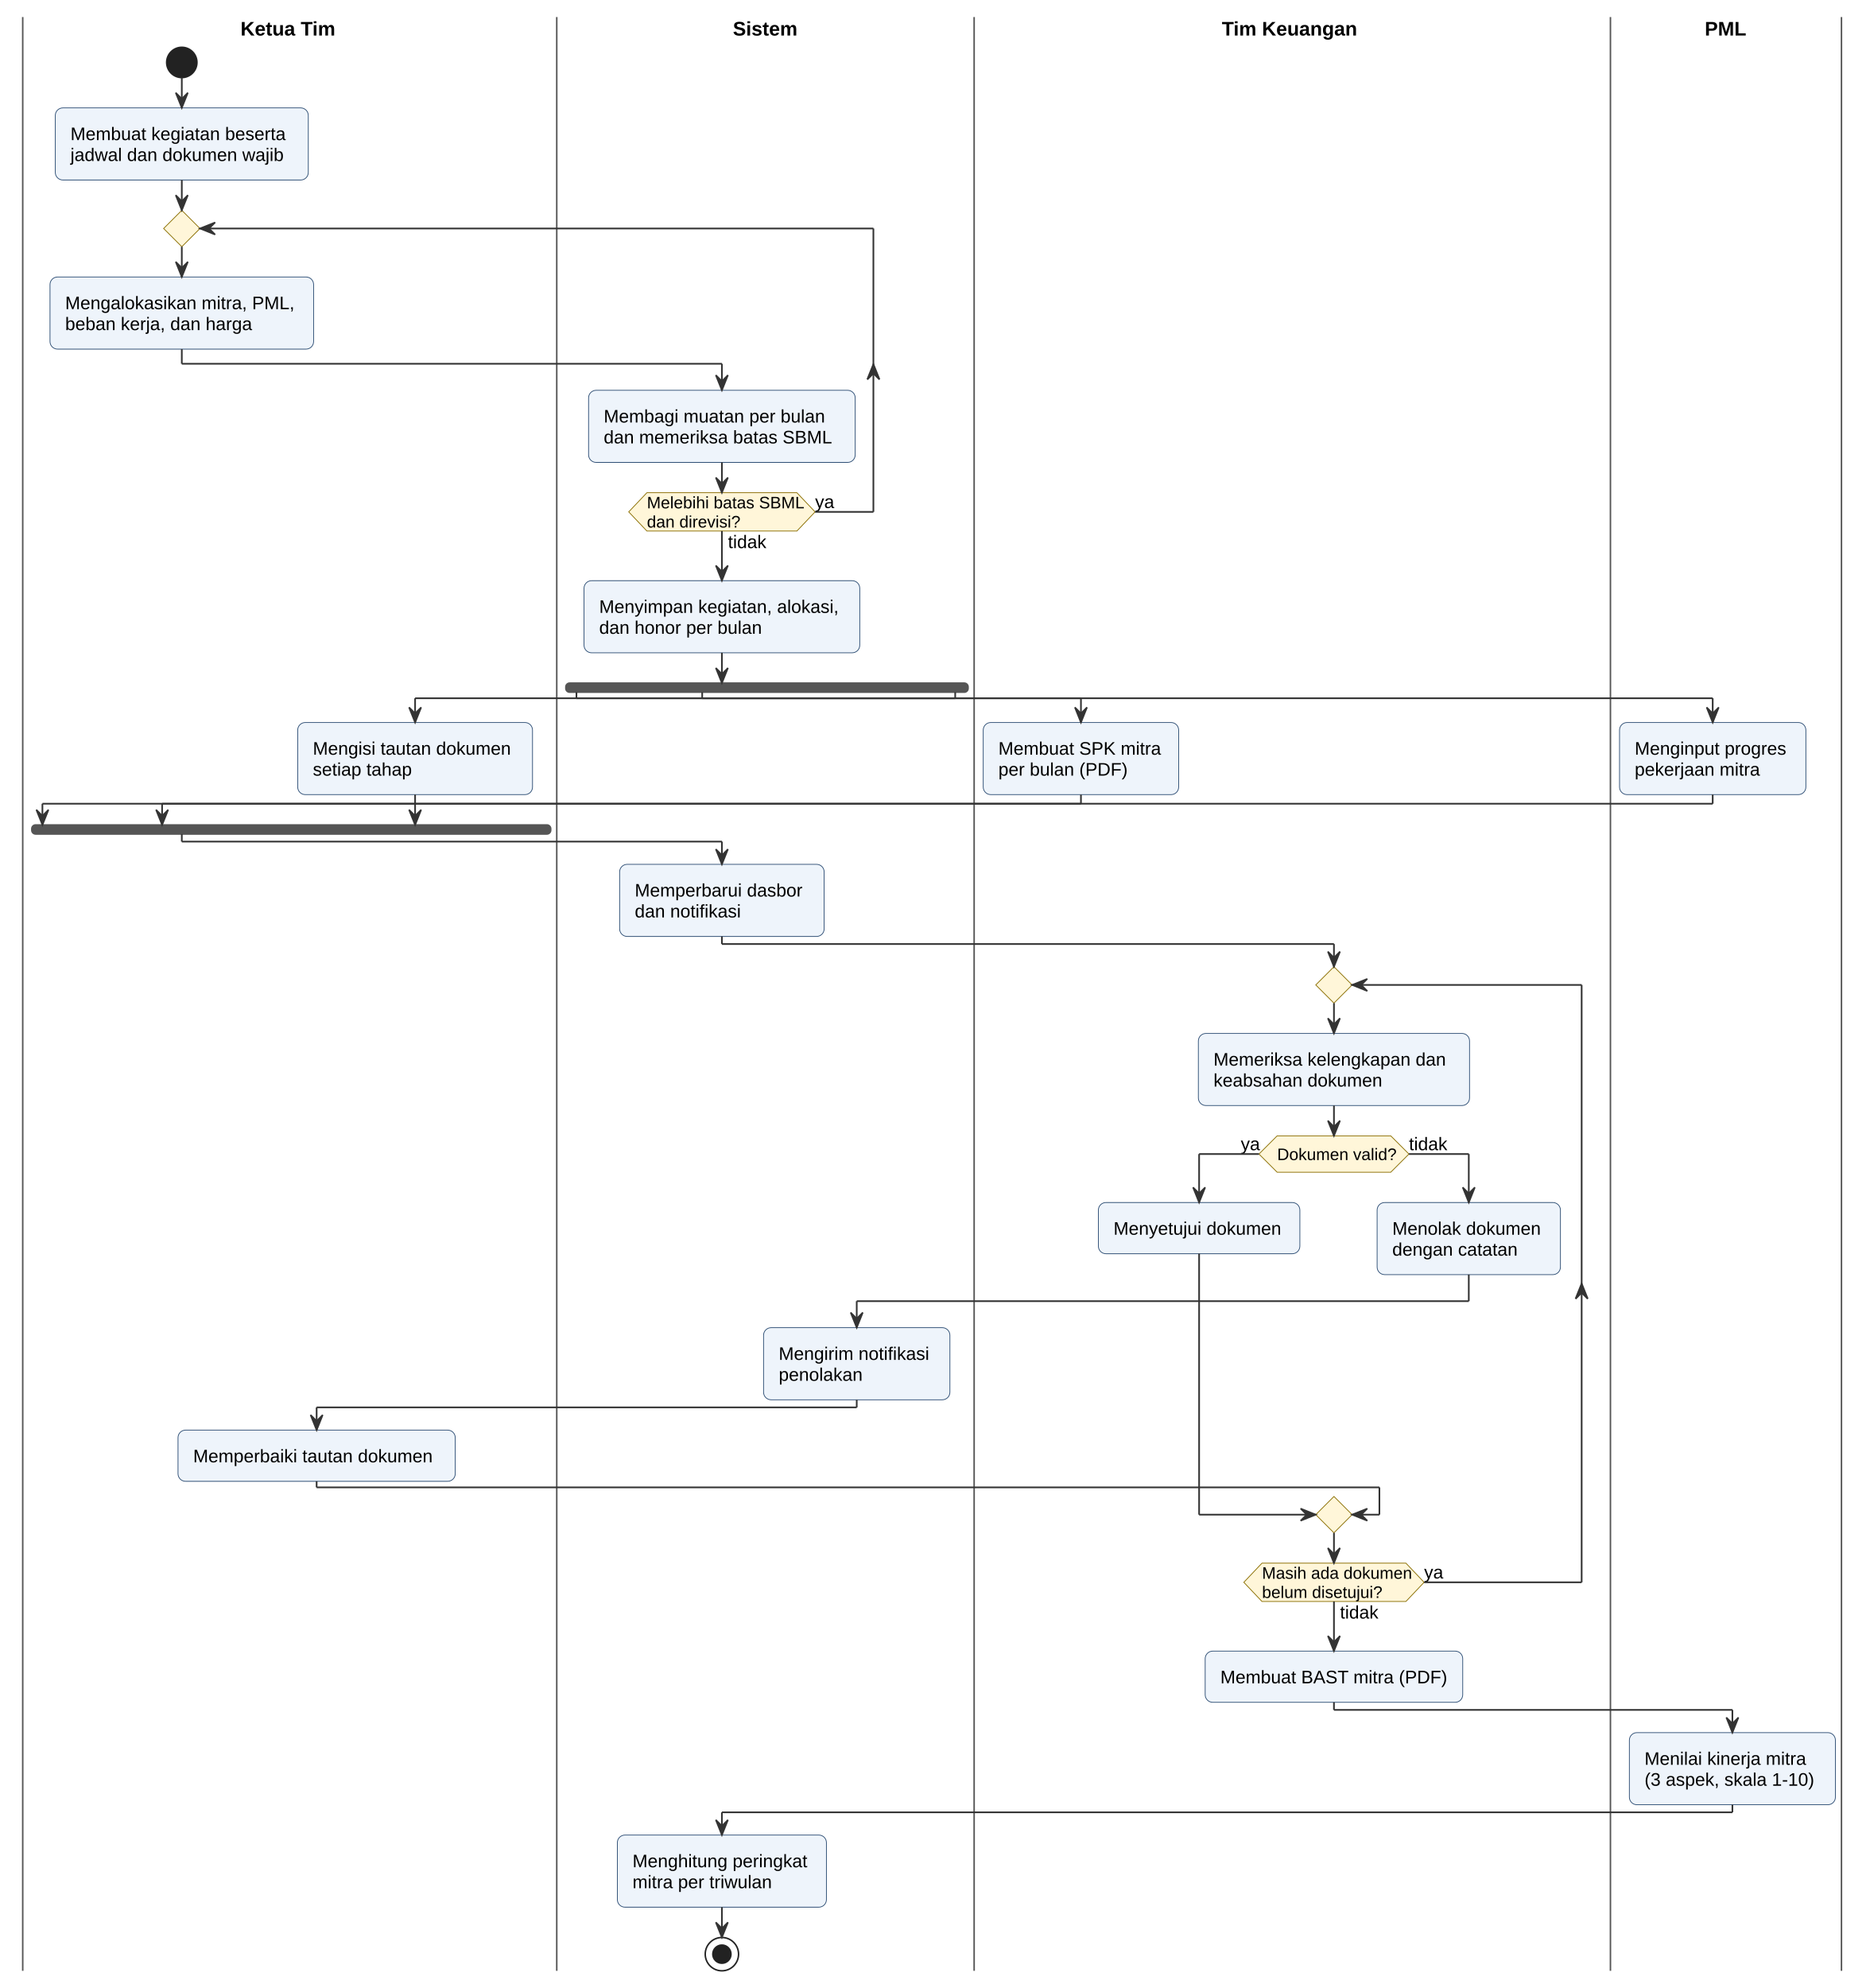
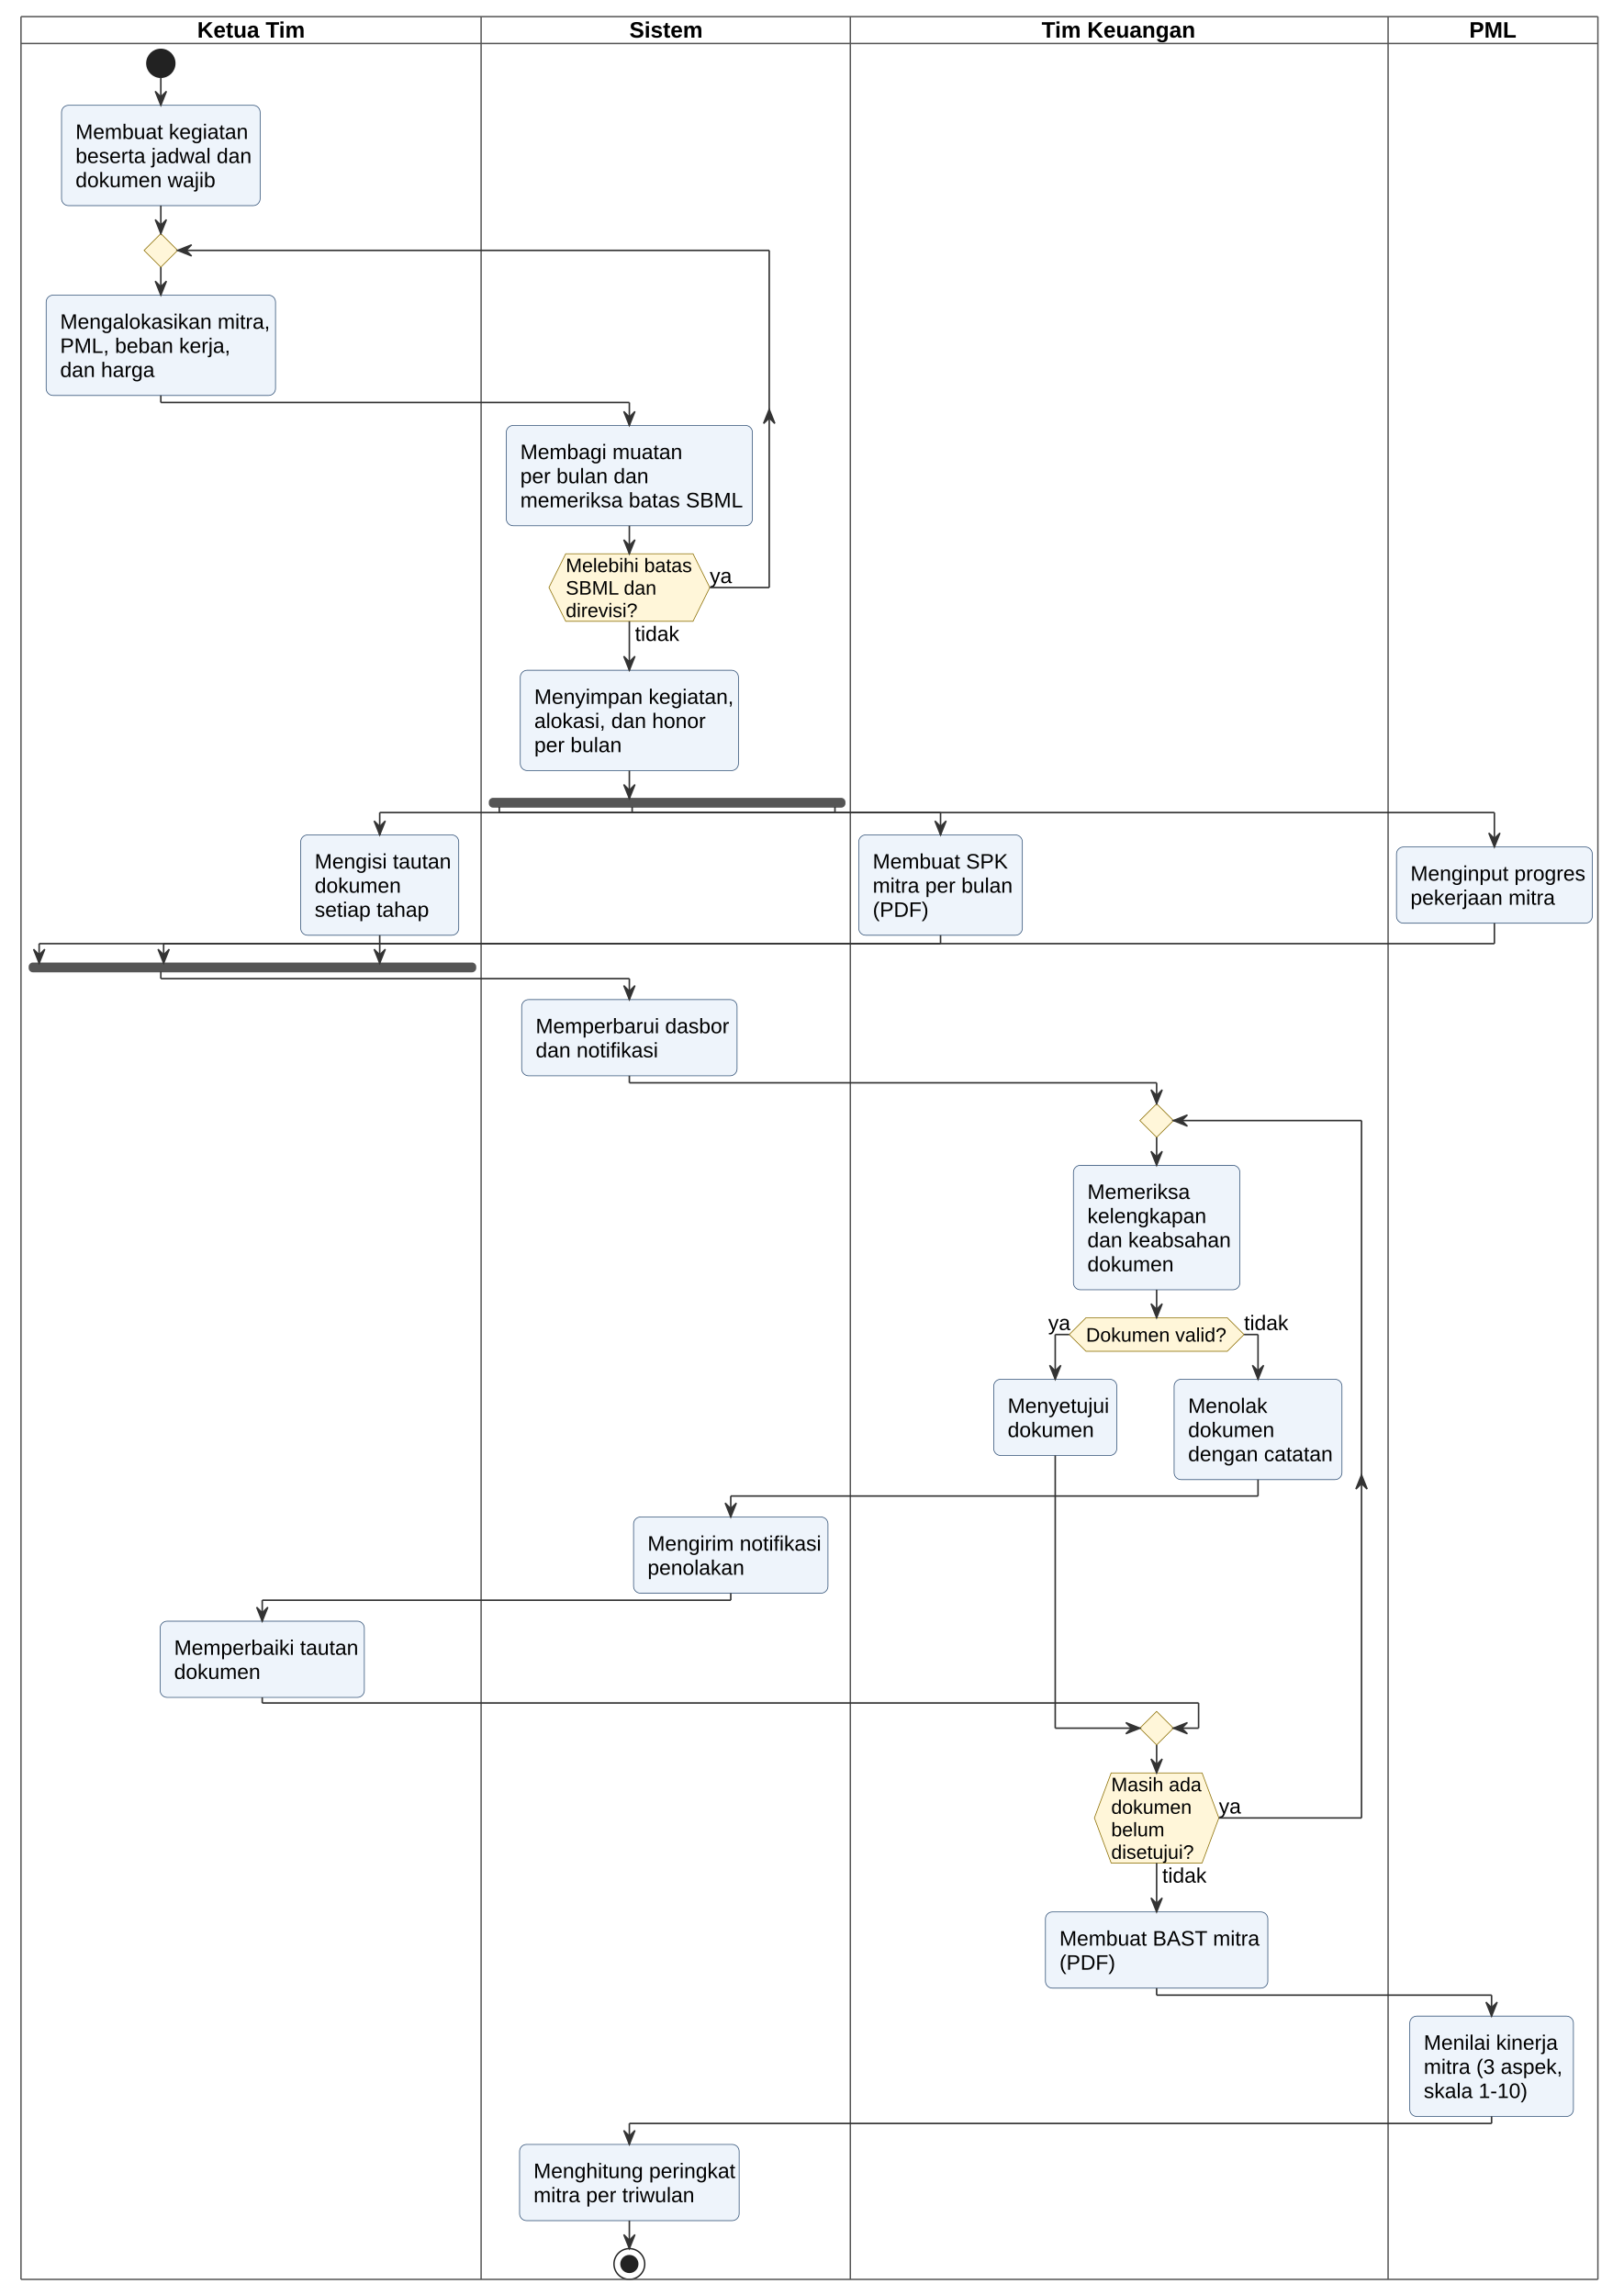
- <svg xmlns="http://www.w3.org/2000/svg" contentStyleType="text/css" height="1312px" preserveAspectRatio="none" style="width:1234px;height:1312px;background:#FFFFFF;" version="1.1" viewBox="0 0 1234 1312" width="1234px" zoomAndPan="magnify">
+ <svg xmlns="http://www.w3.org/2000/svg" contentStyleType="text/css" height="1641px" preserveAspectRatio="none" style="width:1161px;height:1641px;background:#FFFFFF;" version="1.1" viewBox="0 0 1161 1641" width="1161px" zoomAndPan="magnify">
  <defs />
  <g>
-     <rect fill="none" height="14.949" style="stroke:none;stroke-width:1.0;" width="1201.5" x="15" y="11.255" />
-     <ellipse cx="120" cy="41.204" fill="#222222" rx="10" ry="10" style="stroke:#222222;stroke-width:1.0;" />
-     <rect fill="#EEF4FB" height="47.598" rx="5" ry="5" style="stroke:#2F4F75;stroke-width:0.5;" width="167" x="36.5" y="71.204" />
-     <text fill="#000000" font-family="Arial" font-size="12" lengthAdjust="spacing" textLength="146" x="46.5" y="92.46">Membuat kegiatan beserta</text>
-     <text fill="#000000" font-family="Arial" font-size="12" lengthAdjust="spacing" textLength="147" x="46.5" y="106.258">jadwal dan dokumen wajib</text>
-     <rect fill="#EEF4FB" height="47.598" rx="5" ry="5" style="stroke:#2F4F75;stroke-width:0.5;" width="174" x="33" y="182.801" />
-     <text fill="#000000" font-family="Arial" font-size="12" lengthAdjust="spacing" textLength="154" x="43" y="204.057">Mengalokasikan mitra, PML,</text>
-     <text fill="#000000" font-family="Arial" font-size="12" lengthAdjust="spacing" textLength="127" x="43" y="217.856">beban kerja, dan harga</text>
-     <polygon fill="#FFF6D9" points="120,138.801,132,150.801,120,162.801,108,150.801,120,138.801" style="stroke:#8A6D00;stroke-width:0.5;" />
-     <rect fill="#EEF4FB" height="47.598" rx="5" ry="5" style="stroke:#2F4F75;stroke-width:0.5;" width="155" x="196.5" y="476.824" />
-     <text fill="#000000" font-family="Arial" font-size="12" lengthAdjust="spacing" textLength="135" x="206.5" y="498.079">Mengisi tautan dokumen</text>
-     <text fill="#000000" font-family="Arial" font-size="12" lengthAdjust="spacing" textLength="68" x="206.5" y="511.878">setiap tahap</text>
-     <rect fill="#555555" height="6" rx="2.5" ry="2.5" style="stroke:#555555;stroke-width:1.0;" width="342.5" x="21" y="544.421" />
-     <rect fill="#EEF4FB" height="33.799" rx="5" ry="5" style="stroke:#2F4F75;stroke-width:0.5;" width="183" x="117.5" y="943.812" />
-     <text fill="#000000" font-family="Arial" font-size="12" lengthAdjust="spacing" textLength="163" x="127.5" y="965.068">Memperbaiki tautan dokumen</text>
-     <line style="stroke:#555555;stroke-width:1.0;" x1="15" x2="15" y1="11.255" y2="1300.658" />
-     <rect fill="#EEF4FB" height="47.598" rx="5" ry="5" style="stroke:#2F4F75;stroke-width:0.5;" width="176" x="388.5" y="257.575" />
-     <text fill="#000000" font-family="Arial" font-size="12" lengthAdjust="spacing" textLength="151" x="398.5" y="278.83">Membagi muatan per bulan</text>
-     <text fill="#000000" font-family="Arial" font-size="12" lengthAdjust="spacing" textLength="156" x="398.5" y="292.629">dan memeriksa batas SBML</text>
-     <polygon fill="#FFF6D9" points="427,325.172,526,325.172,538,337.821,526,350.47,427,350.47,415,337.821,427,325.172" style="stroke:#8A6D00;stroke-width:0.5;" />
-     <text fill="#000000" font-family="Arial" font-size="12" lengthAdjust="spacing" textLength="26" x="480.5" y="361.726">tidak</text>
-     <text fill="#000000" font-family="Arial" font-size="11" lengthAdjust="spacing" textLength="99" x="427" y="335.49">Melebihi batas SBML</text>
-     <text fill="#000000" font-family="Arial" font-size="11" lengthAdjust="spacing" textLength="61" x="427" y="348.139">dan direvisi?</text>
-     <text fill="#000000" font-family="Arial" font-size="12" lengthAdjust="spacing" textLength="12" x="538" y="335.278">ya</text>
-     <rect fill="#EEF4FB" height="47.598" rx="5" ry="5" style="stroke:#2F4F75;stroke-width:0.5;" width="182" x="385.5" y="383.226" />
-     <text fill="#000000" font-family="Arial" font-size="12" lengthAdjust="spacing" textLength="162" x="395.5" y="404.482">Menyimpan kegiatan, alokasi,</text>
-     <text fill="#000000" font-family="Arial" font-size="12" lengthAdjust="spacing" textLength="111" x="395.5" y="418.281">dan honor per bulan</text>
-     <rect fill="#555555" height="6" rx="2.5" ry="2.5" style="stroke:#555555;stroke-width:1.0;" width="265.5" x="373.5" y="450.824" />
-     <rect fill="#EEF4FB" height="47.598" rx="5" ry="5" style="stroke:#2F4F75;stroke-width:0.5;" width="135" x="409" y="570.421" />
-     <text fill="#000000" font-family="Arial" font-size="12" lengthAdjust="spacing" textLength="115" x="419" y="591.677">Memperbarui dasbor</text>
-     <text fill="#000000" font-family="Arial" font-size="12" lengthAdjust="spacing" textLength="73" x="419" y="605.476">dan notifikasi</text>
-     <rect fill="#EEF4FB" height="47.598" rx="5" ry="5" style="stroke:#2F4F75;stroke-width:0.5;" width="123" x="504" y="876.214" />
-     <text fill="#000000" font-family="Arial" font-size="12" lengthAdjust="spacing" textLength="103" x="514" y="897.47">Mengirim notifikasi</text>
-     <text fill="#000000" font-family="Arial" font-size="12" lengthAdjust="spacing" textLength="58" x="514" y="911.269">penolakan</text>
-     <rect fill="#EEF4FB" height="47.598" rx="5" ry="5" style="stroke:#2F4F75;stroke-width:0.5;" width="138" x="407.5" y="1211.061" />
-     <text fill="#000000" font-family="Arial" font-size="12" lengthAdjust="spacing" textLength="118" x="417.5" y="1232.317">Menghitung peringkat</text>
-     <text fill="#000000" font-family="Arial" font-size="12" lengthAdjust="spacing" textLength="95" x="417.5" y="1246.116">mitra per triwulan</text>
-     <ellipse cx="476.5" cy="1289.658" fill="none" rx="11" ry="11" style="stroke:#222222;stroke-width:1.0;" />
-     <ellipse cx="476.5" cy="1289.658" fill="#222222" rx="6" ry="6" style="stroke:#222222;stroke-width:1.0;" />
-     <line style="stroke:#555555;stroke-width:1.0;" x1="367.5" x2="367.5" y1="11.255" y2="1300.658" />
-     <rect fill="#EEF4FB" height="47.598" rx="5" ry="5" style="stroke:#2F4F75;stroke-width:0.5;" width="129" x="649" y="476.824" />
-     <text fill="#000000" font-family="Arial" font-size="12" lengthAdjust="spacing" textLength="109" x="659" y="498.079">Membuat SPK mitra</text>
-     <text fill="#000000" font-family="Arial" font-size="12" lengthAdjust="spacing" textLength="87" x="659" y="511.878">per bulan (PDF)</text>
-     <rect fill="#EEF4FB" height="47.598" rx="5" ry="5" style="stroke:#2F4F75;stroke-width:0.5;" width="179" x="791" y="682.019" />
-     <text fill="#000000" font-family="Arial" font-size="12" lengthAdjust="spacing" textLength="159" x="801" y="703.275">Memeriksa kelengkapan dan</text>
-     <text fill="#000000" font-family="Arial" font-size="12" lengthAdjust="spacing" textLength="117" x="801" y="717.073">keabsahan dokumen</text>
-     <polygon fill="#FFF6D9" points="843,749.616,918,749.616,930,761.616,918,773.616,843,773.616,831,761.616,843,749.616" style="stroke:#8A6D00;stroke-width:0.5;" />
-     <text fill="#000000" font-family="Arial" font-size="11" lengthAdjust="spacing" textLength="75" x="843" y="765.61">Dokumen valid?</text>
-     <text fill="#000000" font-family="Arial" font-size="12" lengthAdjust="spacing" textLength="12" x="819" y="759.073">ya</text>
-     <text fill="#000000" font-family="Arial" font-size="12" lengthAdjust="spacing" textLength="26" x="930" y="759.073">tidak</text>
-     <rect fill="#EEF4FB" height="33.799" rx="5" ry="5" style="stroke:#2F4F75;stroke-width:0.5;" width="133" x="725" y="793.616" />
-     <text fill="#000000" font-family="Arial" font-size="12" lengthAdjust="spacing" textLength="113" x="735" y="814.872">Menyetujui dokumen</text>
-     <rect fill="#EEF4FB" height="47.598" rx="5" ry="5" style="stroke:#2F4F75;stroke-width:0.5;" width="121" x="909" y="793.616" />
-     <text fill="#000000" font-family="Arial" font-size="12" lengthAdjust="spacing" textLength="101" x="919" y="814.872">Menolak dokumen</text>
-     <text fill="#000000" font-family="Arial" font-size="12" lengthAdjust="spacing" textLength="85" x="919" y="828.671">dengan catatan</text>
-     <polygon fill="#FFF6D9" points="880.5,987.611,892.5,999.611,880.5,1011.611,868.5,999.611,880.5,987.611" style="stroke:#8A6D00;stroke-width:0.5;" />
-     <polygon fill="#FFF6D9" points="880.5,638.019,892.5,650.019,880.5,662.019,868.5,650.019,880.5,638.019" style="stroke:#8A6D00;stroke-width:0.5;" />
-     <polygon fill="#FFF6D9" points="833,1031.611,928,1031.611,940,1044.259,928,1056.908,833,1056.908,821,1044.259,833,1031.611" style="stroke:#8A6D00;stroke-width:0.5;" />
-     <text fill="#000000" font-family="Arial" font-size="12" lengthAdjust="spacing" textLength="26" x="884.5" y="1068.164">tidak</text>
-     <text fill="#000000" font-family="Arial" font-size="11" lengthAdjust="spacing" textLength="95" x="833" y="1041.928">Masih ada dokumen</text>
-     <text fill="#000000" font-family="Arial" font-size="11" lengthAdjust="spacing" textLength="76" x="833" y="1054.577">belum disetujui?</text>
-     <text fill="#000000" font-family="Arial" font-size="12" lengthAdjust="spacing" textLength="12" x="940" y="1041.717">ya</text>
-     <rect fill="#EEF4FB" height="33.799" rx="5" ry="5" style="stroke:#2F4F75;stroke-width:0.5;" width="170" x="795.5" y="1089.664" />
-     <text fill="#000000" font-family="Arial" font-size="12" lengthAdjust="spacing" textLength="150" x="805.5" y="1110.92">Membuat BAST mitra (PDF)</text>
-     <line style="stroke:#555555;stroke-width:1.0;" x1="643" x2="643" y1="11.255" y2="1300.658" />
-     <rect fill="#EEF4FB" height="47.598" rx="5" ry="5" style="stroke:#2F4F75;stroke-width:0.5;" width="123" x="1069" y="476.824" />
-     <text fill="#000000" font-family="Arial" font-size="12" lengthAdjust="spacing" textLength="103" x="1079" y="498.079">Menginput progres</text>
-     <text fill="#000000" font-family="Arial" font-size="12" lengthAdjust="spacing" textLength="86" x="1079" y="511.878">pekerjaan mitra</text>
-     <rect fill="#EEF4FB" height="47.598" rx="5" ry="5" style="stroke:#2F4F75;stroke-width:0.5;" width="136" x="1075.5" y="1143.463" />
-     <text fill="#000000" font-family="Arial" font-size="12" lengthAdjust="spacing" textLength="110" x="1085.5" y="1164.719">Menilai kinerja mitra</text>
-     <text fill="#000000" font-family="Arial" font-size="12" lengthAdjust="spacing" textLength="116" x="1085.5" y="1178.518">(3 aspek, skala 1-10)</text>
-     <line style="stroke:#555555;stroke-width:1.0;" x1="1063" x2="1063" y1="11.255" y2="1300.658" />
-     <line style="stroke:#555555;stroke-width:1.0;" x1="1215.5" x2="1215.5" y1="11.255" y2="1300.658" />
-     <line style="stroke:#333333;stroke-width:1.1;" x1="120" x2="120" y1="51.204" y2="71.204" />
-     <polygon fill="#333333" points="116,61.204,120,71.204,124,61.204,120,65.204" style="stroke:#333333;stroke-width:1.0;" />
-     <line style="stroke:#333333;stroke-width:1.1;" x1="120" x2="120" y1="162.801" y2="182.801" />
-     <polygon fill="#333333" points="116,172.801,120,182.801,124,172.801,120,176.801" style="stroke:#333333;stroke-width:1.0;" />
-     <line style="stroke:#333333;stroke-width:1.1;" x1="120" x2="120" y1="118.801" y2="138.801" />
-     <polygon fill="#333333" points="116,128.801,120,138.801,124,128.801,120,132.801" style="stroke:#333333;stroke-width:1.0;" />
-     <line style="stroke:#333333;stroke-width:1.1;" x1="274" x2="274" y1="524.421" y2="544.421" />
-     <polygon fill="#333333" points="270,534.421,274,544.421,278,534.421,274,538.421" style="stroke:#333333;stroke-width:1.0;" />
-     <line style="stroke:#333333;stroke-width:1.1;" x1="476.5" x2="476.5" y1="305.172" y2="325.172" />
-     <polygon fill="#333333" points="472.5,315.172,476.5,325.172,480.5,315.172,476.5,319.172" style="stroke:#333333;stroke-width:1.0;" />
-     <line style="stroke:#333333;stroke-width:1.1;" x1="476.5" x2="476.5" y1="350.47" y2="383.226" />
-     <polygon fill="#333333" points="472.5,373.226,476.5,383.226,480.5,373.226,476.5,377.226" style="stroke:#333333;stroke-width:1.0;" />
-     <line style="stroke:#333333;stroke-width:1.1;" x1="476.5" x2="476.5" y1="430.824" y2="450.824" />
-     <polygon fill="#333333" points="472.5,440.824,476.5,450.824,480.5,440.824,476.5,444.824" style="stroke:#333333;stroke-width:1.0;" />
-     <line style="stroke:#333333;stroke-width:1.1;" x1="476.5" x2="476.5" y1="1258.658" y2="1278.658" />
-     <polygon fill="#333333" points="472.5,1268.658,476.5,1278.658,480.5,1268.658,476.5,1272.658" style="stroke:#333333;stroke-width:1.0;" />
-     <line style="stroke:#333333;stroke-width:1.1;" x1="831" x2="791.5" y1="761.616" y2="761.616" />
-     <line style="stroke:#333333;stroke-width:1.1;" x1="791.5" x2="791.5" y1="761.616" y2="793.616" />
-     <polygon fill="#333333" points="787.5,783.616,791.5,793.616,795.5,783.616,791.5,787.616" style="stroke:#333333;stroke-width:1.0;" />
-     <line style="stroke:#333333;stroke-width:1.1;" x1="930" x2="969.5" y1="761.616" y2="761.616" />
-     <line style="stroke:#333333;stroke-width:1.1;" x1="969.5" x2="969.5" y1="761.616" y2="793.616" />
-     <polygon fill="#333333" points="965.5,783.616,969.5,793.616,973.5,783.616,969.5,787.616" style="stroke:#333333;stroke-width:1.0;" />
-     <line style="stroke:#333333;stroke-width:1.1;" x1="791.5" x2="791.5" y1="827.415" y2="999.611" />
-     <line style="stroke:#333333;stroke-width:1.1;" x1="791.5" x2="868.5" y1="999.611" y2="999.611" />
-     <polygon fill="#333333" points="858.5,995.611,868.5,999.611,858.5,1003.611,862.5,999.611" style="stroke:#333333;stroke-width:1.0;" />
-     <line style="stroke:#333333;stroke-width:1.1;" x1="880.5" x2="880.5" y1="729.616" y2="749.616" />
-     <polygon fill="#333333" points="876.5,739.616,880.5,749.616,884.5,739.616,880.5,743.616" style="stroke:#333333;stroke-width:1.0;" />
-     <line style="stroke:#333333;stroke-width:1.1;" x1="880.5" x2="880.5" y1="662.019" y2="682.019" />
-     <polygon fill="#333333" points="876.5,672.019,880.5,682.019,884.5,672.019,880.5,676.019" style="stroke:#333333;stroke-width:1.0;" />
-     <line style="stroke:#333333;stroke-width:1.1;" x1="940" x2="1044" y1="1044.259" y2="1044.259" />
-     <polygon fill="#333333" points="1040,857.139,1044,847.139,1048,857.139,1044,853.139" style="stroke:#333333;stroke-width:1.1;" />
-     <line style="stroke:#333333;stroke-width:1.1;" x1="1044" x2="1044" y1="650.019" y2="1044.259" />
-     <line style="stroke:#333333;stroke-width:1.1;" x1="1044" x2="892.5" y1="650.019" y2="650.019" />
-     <polygon fill="#333333" points="902.5,646.019,892.5,650.019,902.5,654.019,898.5,650.019" style="stroke:#333333;stroke-width:1.0;" />
-     <line style="stroke:#333333;stroke-width:1.1;" x1="880.5" x2="880.5" y1="1011.611" y2="1031.611" />
-     <polygon fill="#333333" points="876.5,1021.611,880.5,1031.611,884.5,1021.611,880.5,1025.611" style="stroke:#333333;stroke-width:1.0;" />
-     <line style="stroke:#333333;stroke-width:1.1;" x1="880.5" x2="880.5" y1="1056.908" y2="1089.664" />
-     <polygon fill="#333333" points="876.5,1079.664,880.5,1089.664,884.5,1079.664,880.5,1083.664" style="stroke:#333333;stroke-width:1.0;" />
-     <line style="stroke:#333333;stroke-width:1.1;" x1="120" x2="120" y1="230.399" y2="240.075" />
-     <line style="stroke:#333333;stroke-width:1.1;" x1="120" x2="476.5" y1="240.075" y2="240.075" />
-     <line style="stroke:#333333;stroke-width:1.1;" x1="476.5" x2="476.5" y1="240.075" y2="257.575" />
-     <polygon fill="#333333" points="472.5,247.575,476.5,257.575,480.5,247.575,476.5,251.575" style="stroke:#333333;stroke-width:1.0;" />
-     <line style="stroke:#333333;stroke-width:1.1;" x1="538" x2="576.5" y1="337.821" y2="337.821" />
-     <polygon fill="#333333" points="572.5,250.399,576.5,240.399,580.5,250.399,576.5,246.399" style="stroke:#333333;stroke-width:1.1;" />
-     <line style="stroke:#333333;stroke-width:1.1;" x1="576.5" x2="576.5" y1="150.801" y2="337.821" />
-     <line style="stroke:#333333;stroke-width:1.1;" x1="576.5" x2="132" y1="150.801" y2="150.801" />
-     <polygon fill="#333333" points="142,146.801,132,150.801,142,154.801,138,150.801" style="stroke:#333333;stroke-width:1.0;" />
-     <line style="stroke:#333333;stroke-width:1.1;" x1="380.5" x2="380.5" y1="456.824" y2="460.824" />
-     <line style="stroke:#333333;stroke-width:1.1;" x1="380.5" x2="713.5" y1="460.824" y2="460.824" />
-     <line style="stroke:#333333;stroke-width:1.1;" x1="713.5" x2="713.5" y1="460.824" y2="476.824" />
-     <polygon fill="#333333" points="709.5,466.824,713.5,476.824,717.5,466.824,713.5,470.824" style="stroke:#333333;stroke-width:1.0;" />
-     <line style="stroke:#333333;stroke-width:1.1;" x1="463.5" x2="463.5" y1="456.824" y2="460.824" />
-     <line style="stroke:#333333;stroke-width:1.1;" x1="463.5" x2="1130.5" y1="460.824" y2="460.824" />
-     <line style="stroke:#333333;stroke-width:1.1;" x1="1130.5" x2="1130.5" y1="460.824" y2="476.824" />
-     <polygon fill="#333333" points="1126.5,466.824,1130.5,476.824,1134.5,466.824,1130.5,470.824" style="stroke:#333333;stroke-width:1.0;" />
-     <line style="stroke:#333333;stroke-width:1.1;" x1="630.5" x2="630.5" y1="456.824" y2="460.824" />
-     <line style="stroke:#333333;stroke-width:1.1;" x1="630.5" x2="274" y1="460.824" y2="460.824" />
-     <line style="stroke:#333333;stroke-width:1.1;" x1="274" x2="274" y1="460.824" y2="476.824" />
-     <polygon fill="#333333" points="270,466.824,274,476.824,278,466.824,274,470.824" style="stroke:#333333;stroke-width:1.0;" />
-     <line style="stroke:#333333;stroke-width:1.1;" x1="713.5" x2="713.5" y1="524.421" y2="530.421" />
-     <line style="stroke:#333333;stroke-width:1.1;" x1="713.5" x2="28" y1="530.421" y2="530.421" />
-     <line style="stroke:#333333;stroke-width:1.1;" x1="28" x2="28" y1="530.421" y2="544.421" />
-     <polygon fill="#333333" points="24,534.421,28,544.421,32,534.421,28,538.421" style="stroke:#333333;stroke-width:1.0;" />
-     <line style="stroke:#333333;stroke-width:1.1;" x1="1130.5" x2="1130.5" y1="524.421" y2="530.421" />
-     <line style="stroke:#333333;stroke-width:1.1;" x1="1130.5" x2="107" y1="530.421" y2="530.421" />
-     <line style="stroke:#333333;stroke-width:1.1;" x1="107" x2="107" y1="530.421" y2="544.421" />
-     <polygon fill="#333333" points="103,534.421,107,544.421,111,534.421,107,538.421" style="stroke:#333333;stroke-width:1.0;" />
-     <line style="stroke:#333333;stroke-width:1.1;" x1="120" x2="120" y1="550.421" y2="555.421" />
-     <line style="stroke:#333333;stroke-width:1.1;" x1="120" x2="476.5" y1="555.421" y2="555.421" />
-     <line style="stroke:#333333;stroke-width:1.1;" x1="476.5" x2="476.5" y1="555.421" y2="570.421" />
-     <polygon fill="#333333" points="472.5,560.421,476.5,570.421,480.5,560.421,476.5,564.421" style="stroke:#333333;stroke-width:1.0;" />
-     <line style="stroke:#333333;stroke-width:1.1;" x1="969.5" x2="969.5" y1="841.214" y2="858.714" />
-     <line style="stroke:#333333;stroke-width:1.1;" x1="969.5" x2="565.5" y1="858.714" y2="858.714" />
-     <line style="stroke:#333333;stroke-width:1.1;" x1="565.5" x2="565.5" y1="858.714" y2="876.214" />
-     <polygon fill="#333333" points="561.5,866.214,565.5,876.214,569.5,866.214,565.5,870.214" style="stroke:#333333;stroke-width:1.0;" />
-     <line style="stroke:#333333;stroke-width:1.1;" x1="565.5" x2="565.5" y1="923.812" y2="928.812" />
-     <line style="stroke:#333333;stroke-width:1.1;" x1="565.5" x2="209" y1="928.812" y2="928.812" />
-     <line style="stroke:#333333;stroke-width:1.1;" x1="209" x2="209" y1="928.812" y2="943.812" />
-     <polygon fill="#333333" points="205,933.812,209,943.812,213,933.812,209,937.812" style="stroke:#333333;stroke-width:1.0;" />
-     <line style="stroke:#333333;stroke-width:1.1;" x1="209" x2="209" y1="977.611" y2="981.611" />
-     <line style="stroke:#333333;stroke-width:1.1;" x1="209" x2="910.5" y1="981.611" y2="981.611" />
-     <line style="stroke:#333333;stroke-width:1.1;" x1="910.5" x2="910.5" y1="981.611" y2="999.611" />
-     <line style="stroke:#333333;stroke-width:1.1;" x1="910.5" x2="892.5" y1="999.611" y2="999.611" />
-     <polygon fill="#333333" points="902.5,995.611,892.5,999.611,902.5,1003.611,898.5,999.611" style="stroke:#333333;stroke-width:1.0;" />
-     <line style="stroke:#333333;stroke-width:1.1;" x1="476.5" x2="476.5" y1="618.019" y2="623.019" />
-     <line style="stroke:#333333;stroke-width:1.1;" x1="476.5" x2="880.5" y1="623.019" y2="623.019" />
-     <line style="stroke:#333333;stroke-width:1.1;" x1="880.5" x2="880.5" y1="623.019" y2="638.019" />
-     <polygon fill="#333333" points="876.5,628.019,880.5,638.019,884.5,628.019,880.5,632.019" style="stroke:#333333;stroke-width:1.0;" />
-     <line style="stroke:#333333;stroke-width:1.1;" x1="880.5" x2="880.5" y1="1123.463" y2="1128.463" />
-     <line style="stroke:#333333;stroke-width:1.1;" x1="880.5" x2="1143.5" y1="1128.463" y2="1128.463" />
-     <line style="stroke:#333333;stroke-width:1.1;" x1="1143.5" x2="1143.5" y1="1128.463" y2="1143.463" />
-     <polygon fill="#333333" points="1139.5,1133.463,1143.5,1143.463,1147.5,1133.463,1143.5,1137.463" style="stroke:#333333;stroke-width:1.0;" />
-     <line style="stroke:#333333;stroke-width:1.1;" x1="1143.5" x2="1143.5" y1="1191.061" y2="1196.061" />
-     <line style="stroke:#333333;stroke-width:1.1;" x1="1143.5" x2="476.5" y1="1196.061" y2="1196.061" />
-     <line style="stroke:#333333;stroke-width:1.1;" x1="476.5" x2="476.5" y1="1196.061" y2="1211.061" />
-     <polygon fill="#333333" points="472.5,1201.061,476.5,1211.061,480.5,1201.061,476.5,1205.061" style="stroke:#333333;stroke-width:1.0;" />
-     <text fill="#000000" font-family="Arial" font-size="13" font-weight="bold" lengthAdjust="spacing" textLength="65" x="158.75" y="23.449">Ketua Tim</text>
-     <text fill="#000000" font-family="Arial" font-size="13" font-weight="bold" lengthAdjust="spacing" textLength="43" x="483.75" y="23.449">Sistem</text>
-     <text fill="#000000" font-family="Arial" font-size="13" font-weight="bold" lengthAdjust="spacing" textLength="93" x="806.5" y="23.449">Tim Keuangan</text>
-     <text fill="#000000" font-family="Arial" font-size="13" font-weight="bold" lengthAdjust="spacing" textLength="28" x="1125.25" y="23.449">PML</text>
+     <rect fill="none" height="18.398" style="stroke:none;stroke-width:1.0;" width="1128.5" x="15" y="11.891" />
+     <ellipse cx="115" cy="45.289" fill="#222222" rx="10" ry="10" style="stroke:#222222;stroke-width:1.0;" />
+     <rect fill="#EEF4FB" height="71.746" rx="5" ry="5" style="stroke:#2F4F75;stroke-width:0.5;" width="142" x="44" y="75.289" />
+     <text fill="#000000" font-family="Arial" font-size="15" lengthAdjust="spacing" textLength="118" x="54" y="99.359">Membuat kegiatan</text>
+     <text fill="#000000" font-family="Arial" font-size="15" lengthAdjust="spacing" textLength="122" x="54" y="116.607">beserta jadwal dan</text>
+     <text fill="#000000" font-family="Arial" font-size="15" lengthAdjust="spacing" textLength="97" x="54" y="133.856">dokumen wajib</text>
+     <rect fill="#EEF4FB" height="71.746" rx="5" ry="5" style="stroke:#2F4F75;stroke-width:0.5;" width="164" x="33" y="211.035" />
+     <text fill="#000000" font-family="Arial" font-size="15" lengthAdjust="spacing" textLength="144" x="43" y="235.105">Mengalokasikan mitra,</text>
+     <text fill="#000000" font-family="Arial" font-size="15" lengthAdjust="spacing" textLength="116" x="43" y="252.353">PML, beban kerja,</text>
+     <text fill="#000000" font-family="Arial" font-size="15" lengthAdjust="spacing" textLength="65" x="43" y="269.602">dan harga</text>
+     <polygon fill="#FFF6D9" points="115,167.035,127,179.035,115,191.035,103,179.035,115,167.035" style="stroke:#8A6D00;stroke-width:0.5;" />
+     <rect fill="#EEF4FB" height="71.746" rx="5" ry="5" style="stroke:#2F4F75;stroke-width:0.5;" width="113" x="215" y="596.993" />
+     <text fill="#000000" font-family="Arial" font-size="15" lengthAdjust="spacing" textLength="93" x="225" y="621.063">Mengisi tautan</text>
+     <text fill="#000000" font-family="Arial" font-size="15" lengthAdjust="spacing" textLength="60" x="225" y="638.312">dokumen</text>
+     <text fill="#000000" font-family="Arial" font-size="15" lengthAdjust="spacing" textLength="79" x="225" y="655.56">setiap tahap</text>
+     <rect fill="#555555" height="6" rx="2.5" ry="2.5" style="stroke:#555555;stroke-width:1.0;" width="319" x="21" y="688.739" />
+     <rect fill="#EEF4FB" height="54.497" rx="5" ry="5" style="stroke:#2F4F75;stroke-width:0.5;" width="146" x="114.5" y="1159.199" />
+     <text fill="#000000" font-family="Arial" font-size="15" lengthAdjust="spacing" textLength="126" x="124.5" y="1183.269">Memperbaiki tautan</text>
+     <text fill="#000000" font-family="Arial" font-size="15" lengthAdjust="spacing" textLength="60" x="124.5" y="1200.517">dokumen</text>
+     <line style="stroke:#555555;stroke-width:1.0;" x1="15" x2="15" y1="11.891" y2="1629.83" />
+     <rect fill="#EEF4FB" height="71.746" rx="5" ry="5" style="stroke:#2F4F75;stroke-width:0.5;" width="176" x="362" y="304.206" />
+     <text fill="#000000" font-family="Arial" font-size="15" lengthAdjust="spacing" textLength="112" x="372" y="328.276">Membagi muatan</text>
+     <text fill="#000000" font-family="Arial" font-size="15" lengthAdjust="spacing" textLength="88" x="372" y="345.525">per bulan dan</text>
+     <text fill="#000000" font-family="Arial" font-size="15" lengthAdjust="spacing" textLength="156" x="372" y="362.773">memeriksa batas SBML</text>
+     <polygon fill="#FFF6D9" points="404.5,395.952,495.5,395.952,507.5,420.1,495.5,444.248,404.5,444.248,392.5,420.1,404.5,395.952" style="stroke:#8A6D00;stroke-width:0.5;" />
+     <text fill="#000000" font-family="Arial" font-size="15" lengthAdjust="spacing" textLength="30" x="454" y="458.318">tidak</text>
+     <text fill="#000000" font-family="Arial" font-size="14" lengthAdjust="spacing" textLength="91" x="404.5" y="409.084">Melebihi batas</text>
+     <text fill="#000000" font-family="Arial" font-size="14" lengthAdjust="spacing" textLength="65" x="404.5" y="425.182">SBML dan</text>
+     <text fill="#000000" font-family="Arial" font-size="14" lengthAdjust="spacing" textLength="52" x="404.5" y="441.281">direvisi?</text>
+     <text fill="#000000" font-family="Arial" font-size="15" lengthAdjust="spacing" textLength="15" x="507.5" y="416.921">ya</text>
+     <rect fill="#EEF4FB" height="71.746" rx="5" ry="5" style="stroke:#2F4F75;stroke-width:0.5;" width="156" x="372" y="479.248" />
+     <text fill="#000000" font-family="Arial" font-size="15" lengthAdjust="spacing" textLength="136" x="382" y="503.318">Menyimpan kegiatan,</text>
+     <text fill="#000000" font-family="Arial" font-size="15" lengthAdjust="spacing" textLength="118" x="382" y="520.566">alokasi, dan honor</text>
+     <text fill="#000000" font-family="Arial" font-size="15" lengthAdjust="spacing" textLength="60" x="382" y="537.815">per bulan</text>
+     <rect fill="#555555" height="6" rx="2.5" ry="2.5" style="stroke:#555555;stroke-width:1.0;" width="254" x="350" y="570.993" />
+     <rect fill="#EEF4FB" height="54.497" rx="5" ry="5" style="stroke:#2F4F75;stroke-width:0.5;" width="154" x="373" y="714.739" />
+     <text fill="#000000" font-family="Arial" font-size="15" lengthAdjust="spacing" textLength="134" x="383" y="738.809">Memperbarui dasbor</text>
+     <text fill="#000000" font-family="Arial" font-size="15" lengthAdjust="spacing" textLength="84" x="383" y="756.057">dan notifikasi</text>
+     <rect fill="#EEF4FB" height="54.497" rx="5" ry="5" style="stroke:#2F4F75;stroke-width:0.5;" width="139" x="453" y="1084.702" />
+     <text fill="#000000" font-family="Arial" font-size="15" lengthAdjust="spacing" textLength="119" x="463" y="1108.772">Mengirim notifikasi</text>
+     <text fill="#000000" font-family="Arial" font-size="15" lengthAdjust="spacing" textLength="66" x="463" y="1126.02">penolakan</text>
+     <rect fill="#EEF4FB" height="54.497" rx="5" ry="5" style="stroke:#2F4F75;stroke-width:0.5;" width="157" x="371.5" y="1533.333" />
+     <text fill="#000000" font-family="Arial" font-size="15" lengthAdjust="spacing" textLength="137" x="381.5" y="1557.403">Menghitung peringkat</text>
+     <text fill="#000000" font-family="Arial" font-size="15" lengthAdjust="spacing" textLength="112" x="381.5" y="1574.651">mitra per triwulan</text>
+     <ellipse cx="450" cy="1618.83" fill="none" rx="11" ry="11" style="stroke:#222222;stroke-width:1.0;" />
+     <ellipse cx="450" cy="1618.83" fill="#222222" rx="6" ry="6" style="stroke:#222222;stroke-width:1.0;" />
+     <line style="stroke:#555555;stroke-width:1.0;" x1="344" x2="344" y1="11.891" y2="1629.83" />
+     <rect fill="#EEF4FB" height="71.746" rx="5" ry="5" style="stroke:#2F4F75;stroke-width:0.5;" width="117" x="614" y="596.993" />
+     <text fill="#000000" font-family="Arial" font-size="15" lengthAdjust="spacing" textLength="94" x="624" y="621.063">Membuat SPK</text>
+     <text fill="#000000" font-family="Arial" font-size="15" lengthAdjust="spacing" textLength="97" x="624" y="638.312">mitra per bulan</text>
+     <text fill="#000000" font-family="Arial" font-size="15" lengthAdjust="spacing" textLength="40" x="624" y="655.56">(PDF)</text>
+     <rect fill="#EEF4FB" height="88.994" rx="5" ry="5" style="stroke:#2F4F75;stroke-width:0.5;" width="119" x="767.5" y="833.236" />
+     <text fill="#000000" font-family="Arial" font-size="15" lengthAdjust="spacing" textLength="71" x="777.5" y="857.306">Memeriksa</text>
+     <text fill="#000000" font-family="Arial" font-size="15" lengthAdjust="spacing" textLength="81" x="777.5" y="874.554">kelengkapan</text>
+     <text fill="#000000" font-family="Arial" font-size="15" lengthAdjust="spacing" textLength="99" x="777.5" y="891.803">dan keabsahan</text>
+     <text fill="#000000" font-family="Arial" font-size="15" lengthAdjust="spacing" textLength="60" x="777.5" y="909.052">dokumen</text>
+     <polygon fill="#FFF6D9" points="776.5,942.23,877.5,942.23,889.5,954.23,877.5,966.23,776.5,966.23,764.5,954.23,776.5,942.23" style="stroke:#8A6D00;stroke-width:0.5;" />
+     <text fill="#000000" font-family="Arial" font-size="14" lengthAdjust="spacing" textLength="101" x="776.5" y="959.313">Dokumen valid?</text>
+     <text fill="#000000" font-family="Arial" font-size="15" lengthAdjust="spacing" textLength="15" x="749.5" y="951.052">ya</text>
+     <text fill="#000000" font-family="Arial" font-size="15" lengthAdjust="spacing" textLength="30" x="889.5" y="951.052">tidak</text>
+     <rect fill="#EEF4FB" height="54.497" rx="5" ry="5" style="stroke:#2F4F75;stroke-width:0.5;" width="88" x="710.5" y="986.23" />
+     <text fill="#000000" font-family="Arial" font-size="15" lengthAdjust="spacing" textLength="68" x="720.5" y="1010.3">Menyetujui</text>
+     <text fill="#000000" font-family="Arial" font-size="15" lengthAdjust="spacing" textLength="60" x="720.5" y="1027.549">dokumen</text>
+     <rect fill="#EEF4FB" height="71.746" rx="5" ry="5" style="stroke:#2F4F75;stroke-width:0.5;" width="120" x="839.5" y="986.23" />
+     <text fill="#000000" font-family="Arial" font-size="15" lengthAdjust="spacing" textLength="53" x="849.5" y="1010.3">Menolak</text>
+     <text fill="#000000" font-family="Arial" font-size="15" lengthAdjust="spacing" textLength="60" x="849.5" y="1027.549">dokumen</text>
+     <text fill="#000000" font-family="Arial" font-size="15" lengthAdjust="spacing" textLength="100" x="849.5" y="1044.797">dengan catatan</text>
+     <polygon fill="#FFF6D9" points="827,1223.696,839,1235.696,827,1247.696,815,1235.696,827,1223.696" style="stroke:#8A6D00;stroke-width:0.5;" />
+     <polygon fill="#FFF6D9" points="827,789.236,839,801.236,827,813.236,815,801.236,827,789.236" style="stroke:#8A6D00;stroke-width:0.5;" />
+     <polygon fill="#FFF6D9" points="794.5,1267.696,859.5,1267.696,871.5,1299.893,859.5,1332.09,794.5,1332.09,782.5,1299.893,794.5,1267.696" style="stroke:#8A6D00;stroke-width:0.5;" />
+     <text fill="#000000" font-family="Arial" font-size="15" lengthAdjust="spacing" textLength="30" x="831" y="1346.16">tidak</text>
+     <text fill="#000000" font-family="Arial" font-size="14" lengthAdjust="spacing" textLength="65" x="794.5" y="1280.828">Masih ada</text>
+     <text fill="#000000" font-family="Arial" font-size="14" lengthAdjust="spacing" textLength="58" x="794.5" y="1296.926">dokumen</text>
+     <text fill="#000000" font-family="Arial" font-size="14" lengthAdjust="spacing" textLength="38" x="794.5" y="1313.025">belum</text>
+     <text fill="#000000" font-family="Arial" font-size="14" lengthAdjust="spacing" textLength="60" x="794.5" y="1329.123">disetujui?</text>
+     <text fill="#000000" font-family="Arial" font-size="15" lengthAdjust="spacing" textLength="15" x="871.5" y="1296.714">ya</text>
+     <rect fill="#EEF4FB" height="54.497" rx="5" ry="5" style="stroke:#2F4F75;stroke-width:0.5;" width="159" x="747.5" y="1367.09" />
+     <text fill="#000000" font-family="Arial" font-size="15" lengthAdjust="spacing" textLength="139" x="757.5" y="1391.16">Membuat BAST mitra</text>
+     <text fill="#000000" font-family="Arial" font-size="15" lengthAdjust="spacing" textLength="40" x="757.5" y="1408.409">(PDF)</text>
+     <line style="stroke:#555555;stroke-width:1.0;" x1="608" x2="608" y1="11.891" y2="1629.83" />
+     <rect fill="#EEF4FB" height="54.497" rx="5" ry="5" style="stroke:#2F4F75;stroke-width:0.5;" width="140" x="998.5" y="605.618" />
+     <text fill="#000000" font-family="Arial" font-size="15" lengthAdjust="spacing" textLength="120" x="1008.5" y="629.688">Menginput progres</text>
+     <text fill="#000000" font-family="Arial" font-size="15" lengthAdjust="spacing" textLength="100" x="1008.5" y="646.936">pekerjaan mitra</text>
+     <rect fill="#EEF4FB" height="71.746" rx="5" ry="5" style="stroke:#2F4F75;stroke-width:0.5;" width="117" x="1008" y="1441.587" />
+     <text fill="#000000" font-family="Arial" font-size="15" lengthAdjust="spacing" textLength="90" x="1018" y="1465.657">Menilai kinerja</text>
+     <text fill="#000000" font-family="Arial" font-size="15" lengthAdjust="spacing" textLength="97" x="1018" y="1482.906">mitra (3 aspek,</text>
+     <text fill="#000000" font-family="Arial" font-size="15" lengthAdjust="spacing" textLength="72" x="1018" y="1500.154">skala 1-10)</text>
+     <line style="stroke:#555555;stroke-width:1.0;" x1="992.5" x2="992.5" y1="11.891" y2="1629.83" />
+     <line style="stroke:#555555;stroke-width:1.0;" x1="1142.5" x2="1142.5" y1="11.891" y2="1629.83" />
+     <line style="stroke:#333333;stroke-width:1.1;" x1="115" x2="115" y1="55.289" y2="75.289" />
+     <polygon fill="#333333" points="111,65.289,115,75.289,119,65.289,115,69.289" style="stroke:#333333;stroke-width:1.0;" />
+     <line style="stroke:#333333;stroke-width:1.1;" x1="115" x2="115" y1="191.035" y2="211.035" />
+     <polygon fill="#333333" points="111,201.035,115,211.035,119,201.035,115,205.035" style="stroke:#333333;stroke-width:1.0;" />
+     <line style="stroke:#333333;stroke-width:1.1;" x1="115" x2="115" y1="147.035" y2="167.035" />
+     <polygon fill="#333333" points="111,157.035,115,167.035,119,157.035,115,161.035" style="stroke:#333333;stroke-width:1.0;" />
+     <line style="stroke:#333333;stroke-width:1.1;" x1="271.5" x2="271.5" y1="668.739" y2="688.739" />
+     <polygon fill="#333333" points="267.5,678.739,271.5,688.739,275.5,678.739,271.5,682.739" style="stroke:#333333;stroke-width:1.0;" />
+     <line style="stroke:#333333;stroke-width:1.1;" x1="450" x2="450" y1="375.952" y2="395.952" />
+     <polygon fill="#333333" points="446,385.952,450,395.952,454,385.952,450,389.952" style="stroke:#333333;stroke-width:1.0;" />
+     <line style="stroke:#333333;stroke-width:1.1;" x1="450" x2="450" y1="444.248" y2="479.248" />
+     <polygon fill="#333333" points="446,469.248,450,479.248,454,469.248,450,473.248" style="stroke:#333333;stroke-width:1.0;" />
+     <line style="stroke:#333333;stroke-width:1.1;" x1="450" x2="450" y1="550.993" y2="570.993" />
+     <polygon fill="#333333" points="446,560.993,450,570.993,454,560.993,450,564.993" style="stroke:#333333;stroke-width:1.0;" />
+     <line style="stroke:#333333;stroke-width:1.1;" x1="450" x2="450" y1="1587.83" y2="1607.83" />
+     <polygon fill="#333333" points="446,1597.83,450,1607.83,454,1597.83,450,1601.83" style="stroke:#333333;stroke-width:1.0;" />
+     <line style="stroke:#333333;stroke-width:1.1;" x1="764.5" x2="754.5" y1="954.23" y2="954.23" />
+     <line style="stroke:#333333;stroke-width:1.1;" x1="754.5" x2="754.5" y1="954.23" y2="986.23" />
+     <polygon fill="#333333" points="750.5,976.23,754.5,986.23,758.5,976.23,754.5,980.23" style="stroke:#333333;stroke-width:1.0;" />
+     <line style="stroke:#333333;stroke-width:1.1;" x1="889.5" x2="899.5" y1="954.23" y2="954.23" />
+     <line style="stroke:#333333;stroke-width:1.1;" x1="899.5" x2="899.5" y1="954.23" y2="986.23" />
+     <polygon fill="#333333" points="895.5,976.23,899.5,986.23,903.5,976.23,899.5,980.23" style="stroke:#333333;stroke-width:1.0;" />
+     <line style="stroke:#333333;stroke-width:1.1;" x1="754.5" x2="754.5" y1="1040.727" y2="1235.696" />
+     <line style="stroke:#333333;stroke-width:1.1;" x1="754.5" x2="815" y1="1235.696" y2="1235.696" />
+     <polygon fill="#333333" points="805,1231.696,815,1235.696,805,1239.696,809,1235.696" style="stroke:#333333;stroke-width:1.0;" />
+     <line style="stroke:#333333;stroke-width:1.1;" x1="827" x2="827" y1="922.23" y2="942.23" />
+     <polygon fill="#333333" points="823,932.23,827,942.23,831,932.23,827,936.23" style="stroke:#333333;stroke-width:1.0;" />
+     <line style="stroke:#333333;stroke-width:1.1;" x1="827" x2="827" y1="813.236" y2="833.236" />
+     <polygon fill="#333333" points="823,823.236,827,833.236,831,823.236,827,827.236" style="stroke:#333333;stroke-width:1.0;" />
+     <line style="stroke:#333333;stroke-width:1.1;" x1="871.5" x2="973.5" y1="1299.893" y2="1299.893" />
+     <polygon fill="#333333" points="969.5,1064.702,973.5,1054.702,977.5,1064.702,973.5,1060.702" style="stroke:#333333;stroke-width:1.1;" />
+     <line style="stroke:#333333;stroke-width:1.1;" x1="973.5" x2="973.5" y1="801.236" y2="1299.893" />
+     <line style="stroke:#333333;stroke-width:1.1;" x1="973.5" x2="839" y1="801.236" y2="801.236" />
+     <polygon fill="#333333" points="849,797.236,839,801.236,849,805.236,845,801.236" style="stroke:#333333;stroke-width:1.0;" />
+     <line style="stroke:#333333;stroke-width:1.1;" x1="827" x2="827" y1="1247.696" y2="1267.696" />
+     <polygon fill="#333333" points="823,1257.696,827,1267.696,831,1257.696,827,1261.696" style="stroke:#333333;stroke-width:1.0;" />
+     <line style="stroke:#333333;stroke-width:1.1;" x1="827" x2="827" y1="1332.09" y2="1367.09" />
+     <polygon fill="#333333" points="823,1357.09,827,1367.09,831,1357.09,827,1361.09" style="stroke:#333333;stroke-width:1.0;" />
+     <line style="stroke:#333333;stroke-width:1.1;" x1="115" x2="115" y1="282.78" y2="287.78" />
+     <line style="stroke:#333333;stroke-width:1.1;" x1="115" x2="450" y1="287.78" y2="287.78" />
+     <line style="stroke:#333333;stroke-width:1.1;" x1="450" x2="450" y1="287.78" y2="304.206" />
+     <polygon fill="#333333" points="446,294.206,450,304.206,454,294.206,450,298.206" style="stroke:#333333;stroke-width:1.0;" />
+     <line style="stroke:#333333;stroke-width:1.1;" x1="507.5" x2="550" y1="420.1" y2="420.1" />
+     <polygon fill="#333333" points="546,302.78,550,292.78,554,302.78,550,298.78" style="stroke:#333333;stroke-width:1.1;" />
+     <line style="stroke:#333333;stroke-width:1.1;" x1="550" x2="550" y1="179.035" y2="420.1" />
+     <line style="stroke:#333333;stroke-width:1.1;" x1="550" x2="127" y1="179.035" y2="179.035" />
+     <polygon fill="#333333" points="137,175.035,127,179.035,137,183.035,133,179.035" style="stroke:#333333;stroke-width:1.0;" />
+     <line style="stroke:#333333;stroke-width:1.1;" x1="357" x2="357" y1="576.993" y2="580.993" />
+     <line style="stroke:#333333;stroke-width:1.1;" x1="357" x2="672.5" y1="580.993" y2="580.993" />
+     <line style="stroke:#333333;stroke-width:1.1;" x1="672.5" x2="672.5" y1="580.993" y2="596.993" />
+     <polygon fill="#333333" points="668.5,586.993,672.5,596.993,676.5,586.993,672.5,590.993" style="stroke:#333333;stroke-width:1.0;" />
+     <line style="stroke:#333333;stroke-width:1.1;" x1="452" x2="452" y1="576.993" y2="580.993" />
+     <line style="stroke:#333333;stroke-width:1.1;" x1="452" x2="1068.5" y1="580.993" y2="580.993" />
+     <line style="stroke:#333333;stroke-width:1.1;" x1="1068.5" x2="1068.5" y1="580.993" y2="605.618" />
+     <polygon fill="#333333" points="1064.5,595.618,1068.5,605.618,1072.5,595.618,1068.5,599.618" style="stroke:#333333;stroke-width:1.0;" />
+     <line style="stroke:#333333;stroke-width:1.1;" x1="597" x2="597" y1="576.993" y2="580.993" />
+     <line style="stroke:#333333;stroke-width:1.1;" x1="597" x2="271.5" y1="580.993" y2="580.993" />
+     <line style="stroke:#333333;stroke-width:1.1;" x1="271.5" x2="271.5" y1="580.993" y2="596.993" />
+     <polygon fill="#333333" points="267.5,586.993,271.5,596.993,275.5,586.993,271.5,590.993" style="stroke:#333333;stroke-width:1.0;" />
+     <line style="stroke:#333333;stroke-width:1.1;" x1="672.5" x2="672.5" y1="668.739" y2="674.739" />
+     <line style="stroke:#333333;stroke-width:1.1;" x1="672.5" x2="28" y1="674.739" y2="674.739" />
+     <line style="stroke:#333333;stroke-width:1.1;" x1="28" x2="28" y1="674.739" y2="688.739" />
+     <polygon fill="#333333" points="24,678.739,28,688.739,32,678.739,28,682.739" style="stroke:#333333;stroke-width:1.0;" />
+     <line style="stroke:#333333;stroke-width:1.1;" x1="1068.5" x2="1068.5" y1="660.115" y2="674.739" />
+     <line style="stroke:#333333;stroke-width:1.1;" x1="1068.5" x2="117" y1="674.739" y2="674.739" />
+     <line style="stroke:#333333;stroke-width:1.1;" x1="117" x2="117" y1="674.739" y2="688.739" />
+     <polygon fill="#333333" points="113,678.739,117,688.739,121,678.739,117,682.739" style="stroke:#333333;stroke-width:1.0;" />
+     <line style="stroke:#333333;stroke-width:1.1;" x1="115" x2="115" y1="694.739" y2="699.739" />
+     <line style="stroke:#333333;stroke-width:1.1;" x1="115" x2="450" y1="699.739" y2="699.739" />
+     <line style="stroke:#333333;stroke-width:1.1;" x1="450" x2="450" y1="699.739" y2="714.739" />
+     <polygon fill="#333333" points="446,704.739,450,714.739,454,704.739,450,708.739" style="stroke:#333333;stroke-width:1.0;" />
+     <line style="stroke:#333333;stroke-width:1.1;" x1="899.5" x2="899.5" y1="1057.976" y2="1069.702" />
+     <line style="stroke:#333333;stroke-width:1.1;" x1="899.5" x2="522.5" y1="1069.702" y2="1069.702" />
+     <line style="stroke:#333333;stroke-width:1.1;" x1="522.5" x2="522.5" y1="1069.702" y2="1084.702" />
+     <polygon fill="#333333" points="518.5,1074.702,522.5,1084.702,526.5,1074.702,522.5,1078.702" style="stroke:#333333;stroke-width:1.0;" />
+     <line style="stroke:#333333;stroke-width:1.1;" x1="522.5" x2="522.5" y1="1139.199" y2="1144.199" />
+     <line style="stroke:#333333;stroke-width:1.1;" x1="522.5" x2="187.5" y1="1144.199" y2="1144.199" />
+     <line style="stroke:#333333;stroke-width:1.1;" x1="187.5" x2="187.5" y1="1144.199" y2="1159.199" />
+     <polygon fill="#333333" points="183.5,1149.199,187.5,1159.199,191.5,1149.199,187.5,1153.199" style="stroke:#333333;stroke-width:1.0;" />
+     <line style="stroke:#333333;stroke-width:1.1;" x1="187.5" x2="187.5" y1="1213.696" y2="1217.696" />
+     <line style="stroke:#333333;stroke-width:1.1;" x1="187.5" x2="857" y1="1217.696" y2="1217.696" />
+     <line style="stroke:#333333;stroke-width:1.1;" x1="857" x2="857" y1="1217.696" y2="1235.696" />
+     <line style="stroke:#333333;stroke-width:1.1;" x1="857" x2="839" y1="1235.696" y2="1235.696" />
+     <polygon fill="#333333" points="849,1231.696,839,1235.696,849,1239.696,845,1235.696" style="stroke:#333333;stroke-width:1.0;" />
+     <line style="stroke:#333333;stroke-width:1.1;" x1="450" x2="450" y1="769.236" y2="774.236" />
+     <line style="stroke:#333333;stroke-width:1.1;" x1="450" x2="827" y1="774.236" y2="774.236" />
+     <line style="stroke:#333333;stroke-width:1.1;" x1="827" x2="827" y1="774.236" y2="789.236" />
+     <polygon fill="#333333" points="823,779.236,827,789.236,831,779.236,827,783.236" style="stroke:#333333;stroke-width:1.0;" />
+     <line style="stroke:#333333;stroke-width:1.1;" x1="827" x2="827" y1="1421.587" y2="1426.587" />
+     <line style="stroke:#333333;stroke-width:1.1;" x1="827" x2="1066.5" y1="1426.587" y2="1426.587" />
+     <line style="stroke:#333333;stroke-width:1.1;" x1="1066.5" x2="1066.5" y1="1426.587" y2="1441.587" />
+     <polygon fill="#333333" points="1062.5,1431.587,1066.5,1441.587,1070.5,1431.587,1066.5,1435.587" style="stroke:#333333;stroke-width:1.0;" />
+     <line style="stroke:#333333;stroke-width:1.1;" x1="1066.5" x2="1066.5" y1="1513.333" y2="1518.333" />
+     <line style="stroke:#333333;stroke-width:1.1;" x1="1066.5" x2="450" y1="1518.333" y2="1518.333" />
+     <line style="stroke:#333333;stroke-width:1.1;" x1="450" x2="450" y1="1518.333" y2="1533.333" />
+     <polygon fill="#333333" points="446,1523.333,450,1533.333,454,1523.333,450,1527.333" style="stroke:#333333;stroke-width:1.0;" />
+     <text fill="#000000" font-family="Arial" font-size="16" font-weight="bold" lengthAdjust="spacing" textLength="77" x="141" y="26.898">Ketua Tim</text>
+     <text fill="#000000" font-family="Arial" font-size="16" font-weight="bold" lengthAdjust="spacing" textLength="52" x="450" y="26.898">Sistem</text>
+     <text fill="#000000" font-family="Arial" font-size="16" font-weight="bold" lengthAdjust="spacing" textLength="111" x="744.75" y="26.898">Tim Keuangan</text>
+     <text fill="#000000" font-family="Arial" font-size="16" font-weight="bold" lengthAdjust="spacing" textLength="34" x="1050.5" y="26.898">PML</text>
  </g>
+   <line style="stroke:#555555;stroke-width:1.0;" x1="15.0" x2="1142.5" y1="11.891" y2="11.891" />
+   <line style="stroke:#555555;stroke-width:1.0;" x1="15.0" x2="1142.5" y1="31.094" y2="31.094" />
+   <line style="stroke:#555555;stroke-width:1.0;" x1="15.0" x2="1142.5" y1="1629.83" y2="1629.83" />
</svg>
